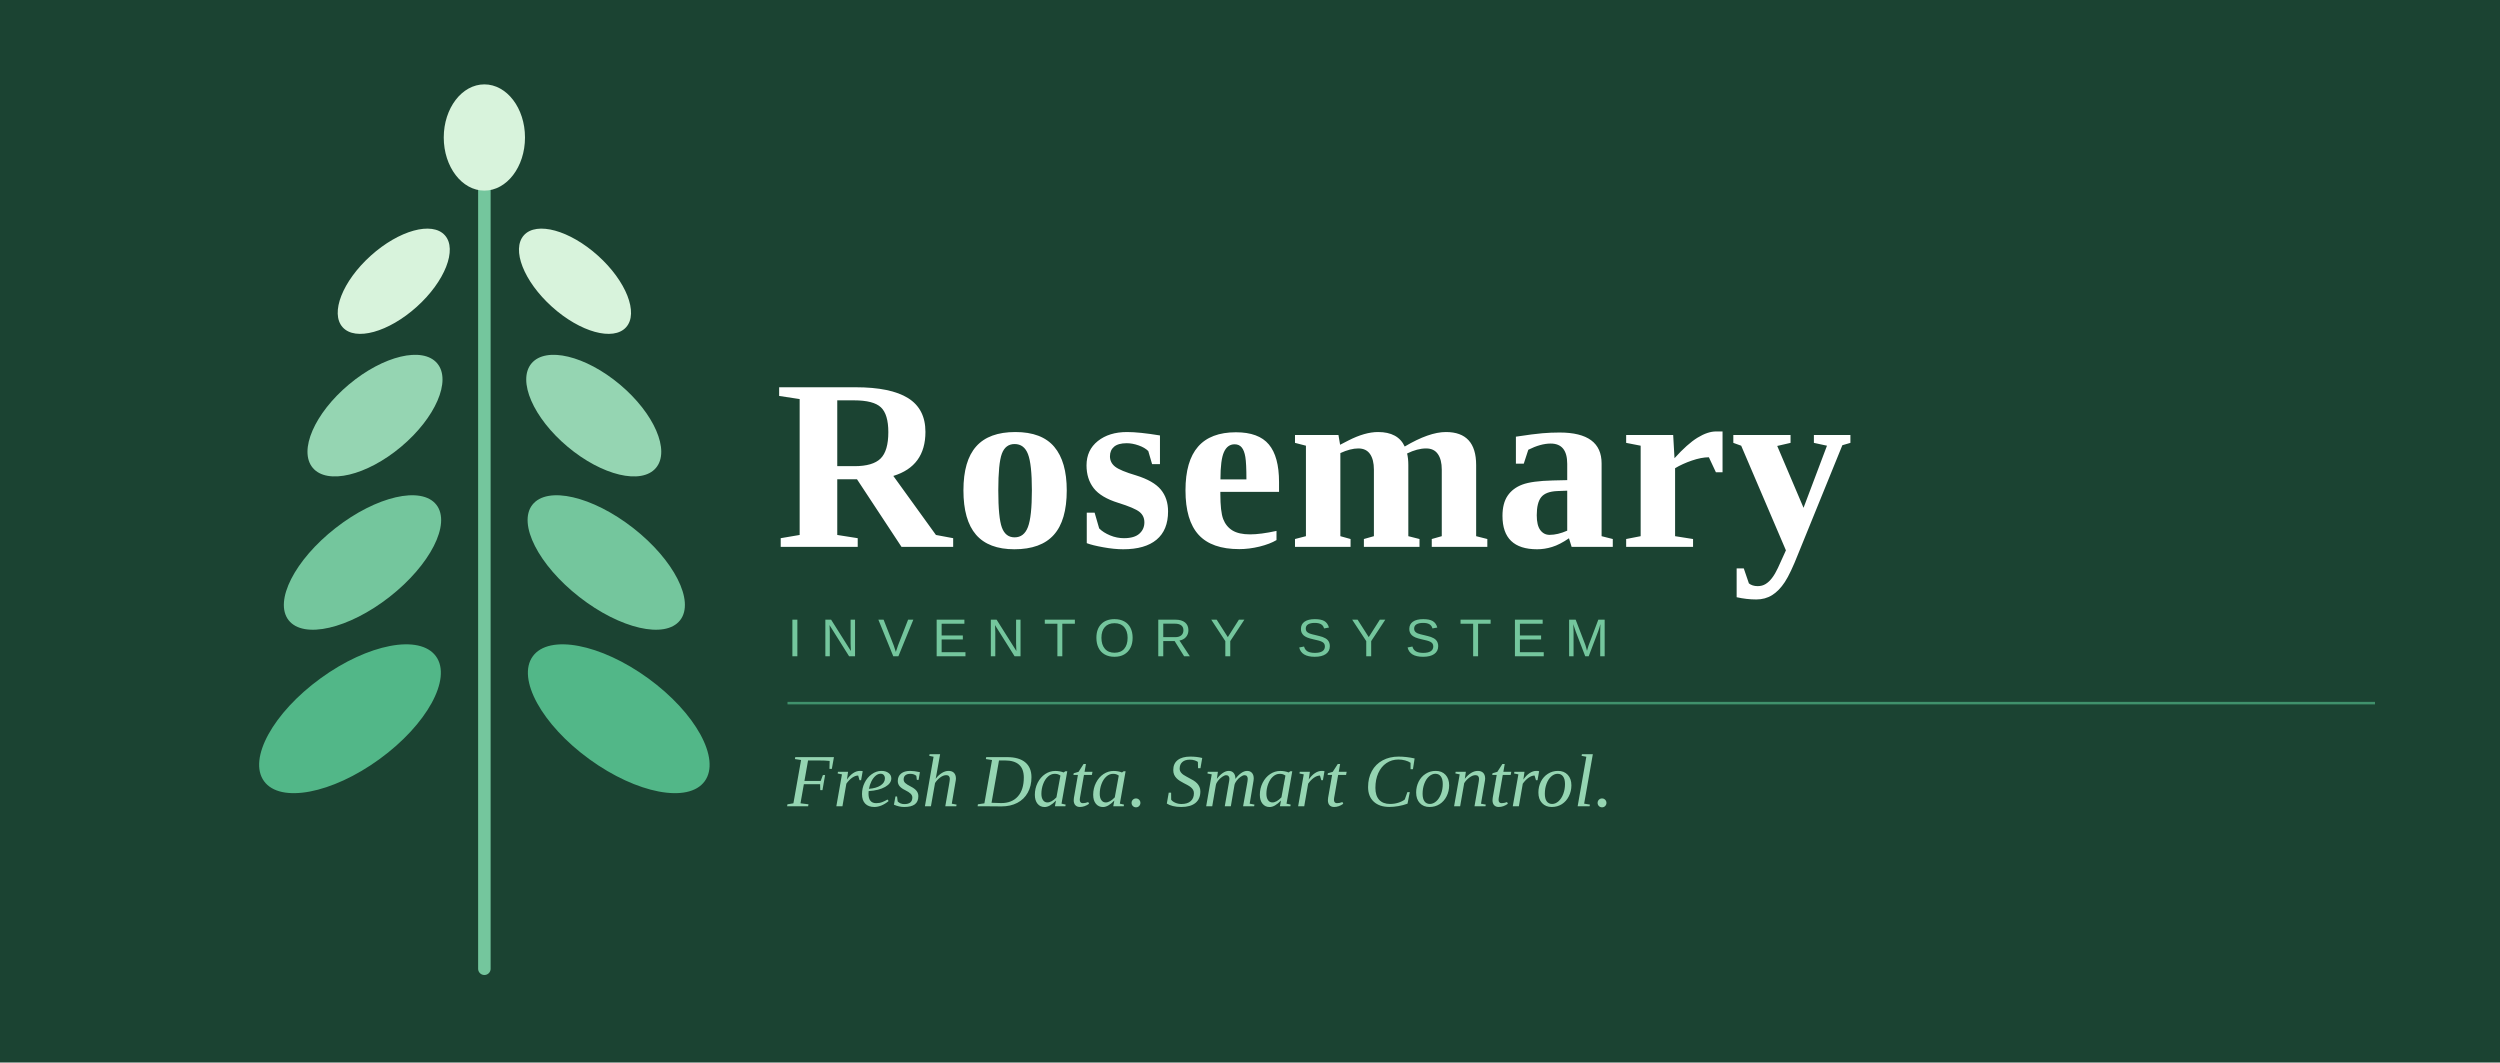
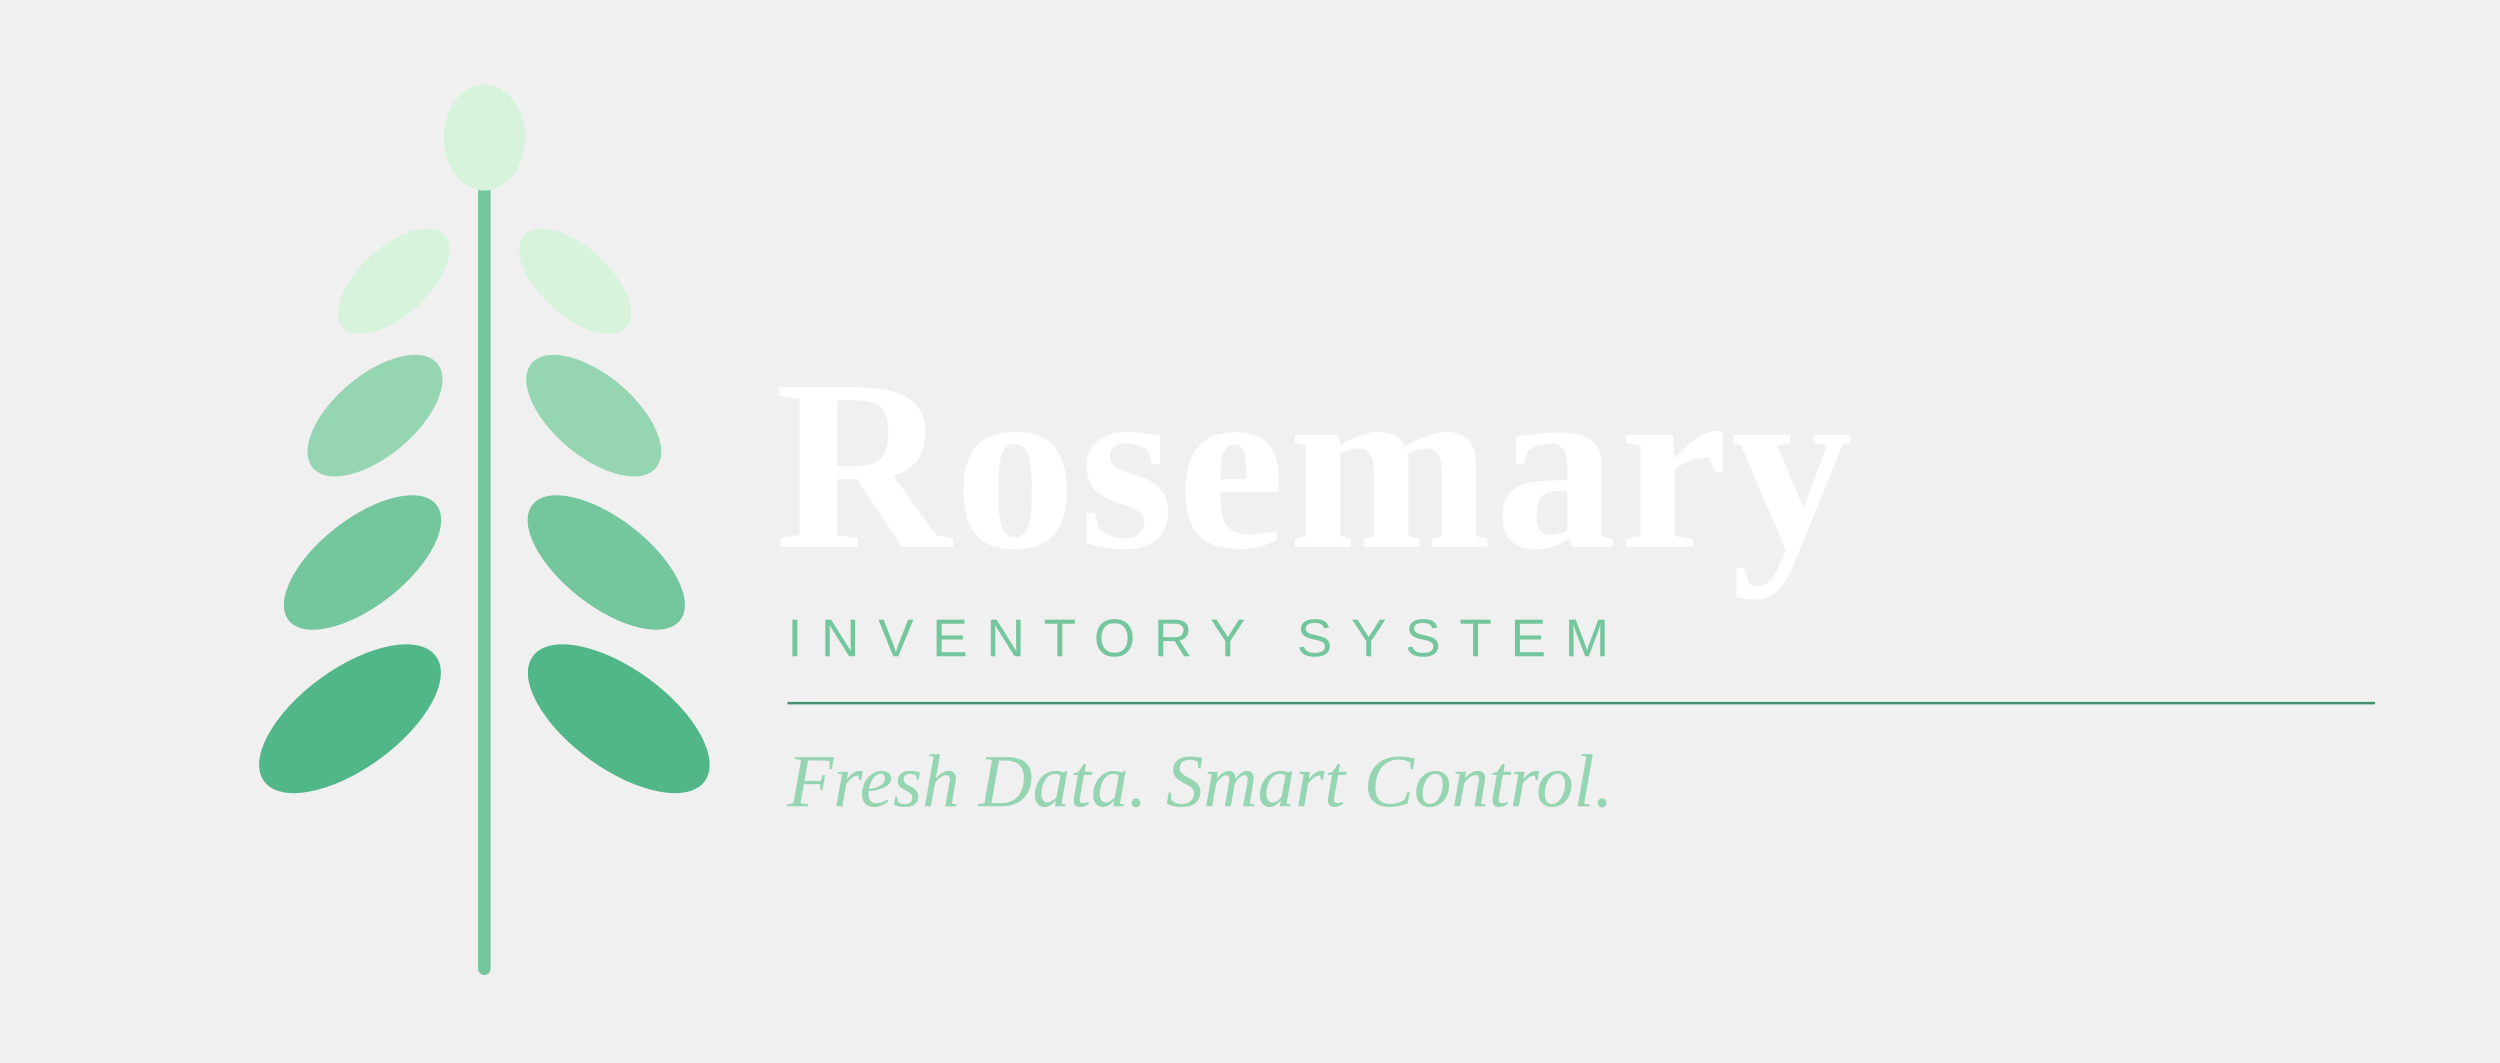
<svg xmlns="http://www.w3.org/2000/svg" width="800" height="340" viewBox="0 0 800 340">
-   <rect width="800" height="340" fill="#1B4332" />
  <line x1="155" y1="50" x2="155" y2="310" stroke="#74C69D" stroke-width="4" stroke-linecap="round" />
  <ellipse cx="155" cy="44" rx="13" ry="17" fill="#D8F3DC" />
  <ellipse cx="126" cy="90" rx="22" ry="11" fill="#D8F3DC" transform="rotate(-42 126 90)" />
  <ellipse cx="184" cy="90" rx="22" ry="11" fill="#D8F3DC" transform="rotate(42 184 90)" />
  <ellipse cx="120" cy="133" rx="26" ry="13" fill="#95D5B2" transform="rotate(-40 120 133)" />
  <ellipse cx="190" cy="133" rx="26" ry="13" fill="#95D5B2" transform="rotate(40 190 133)" />
  <ellipse cx="116" cy="180" rx="30" ry="14" fill="#74C69D" transform="rotate(-38 116 180)" />
  <ellipse cx="194" cy="180" rx="30" ry="14" fill="#74C69D" transform="rotate(38 194 180)" />
  <ellipse cx="112" cy="230" rx="34" ry="16" fill="#52B788" transform="rotate(-36 112 230)" />
  <ellipse cx="198" cy="230" rx="34" ry="16" fill="#52B788" transform="rotate(36 198 230)" />
  <text x="248" y="175" font-family="Georgia, 'Times New Roman', serif" font-size="78" font-weight="700" fill="#FFFFFF" letter-spacing="1">Rosemary</text>
  <text x="252" y="210" font-family="Arial, Helvetica, sans-serif" font-size="17" fill="#74C69D" letter-spacing="6">INVENTORY SYSTEM</text>
  <line x1="252" y1="225" x2="760" y2="225" stroke="#40916C" stroke-width="0.8" />
  <text x="252" y="258" font-family="Georgia, 'Times New Roman', serif" font-size="24" fill="#95D5B2" font-style="italic">Fresh Data. Smart Control.</text>
</svg>
